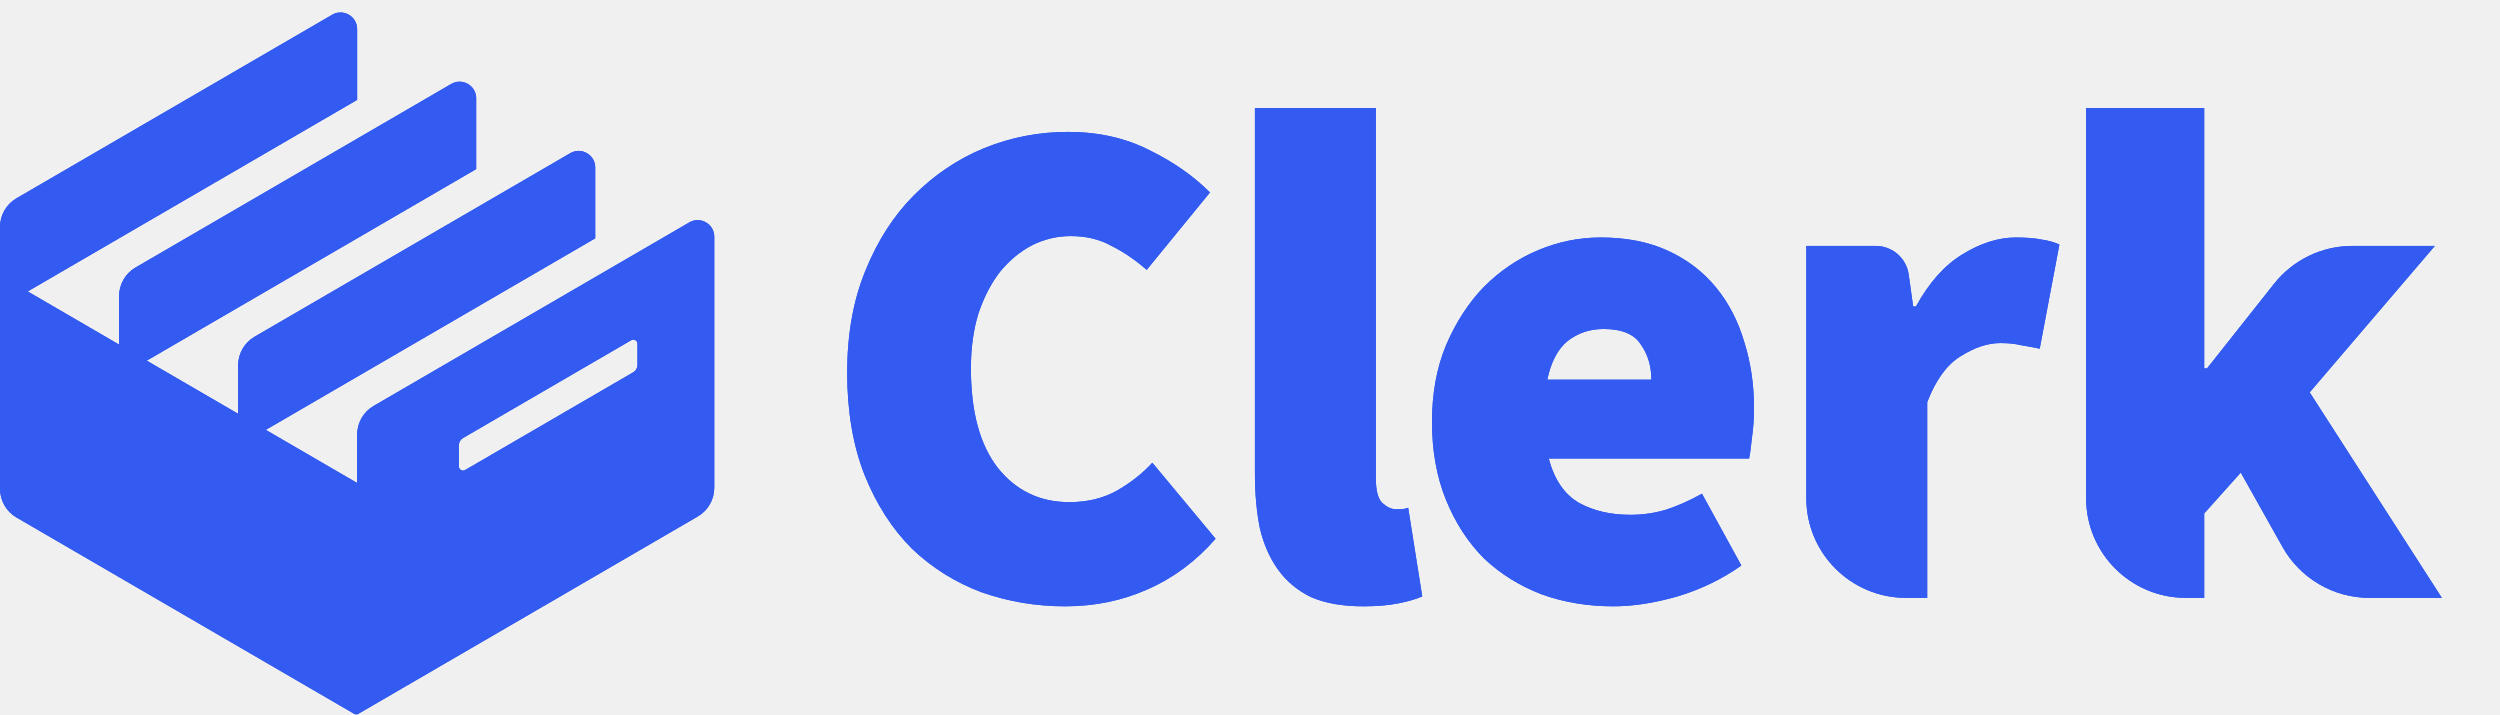
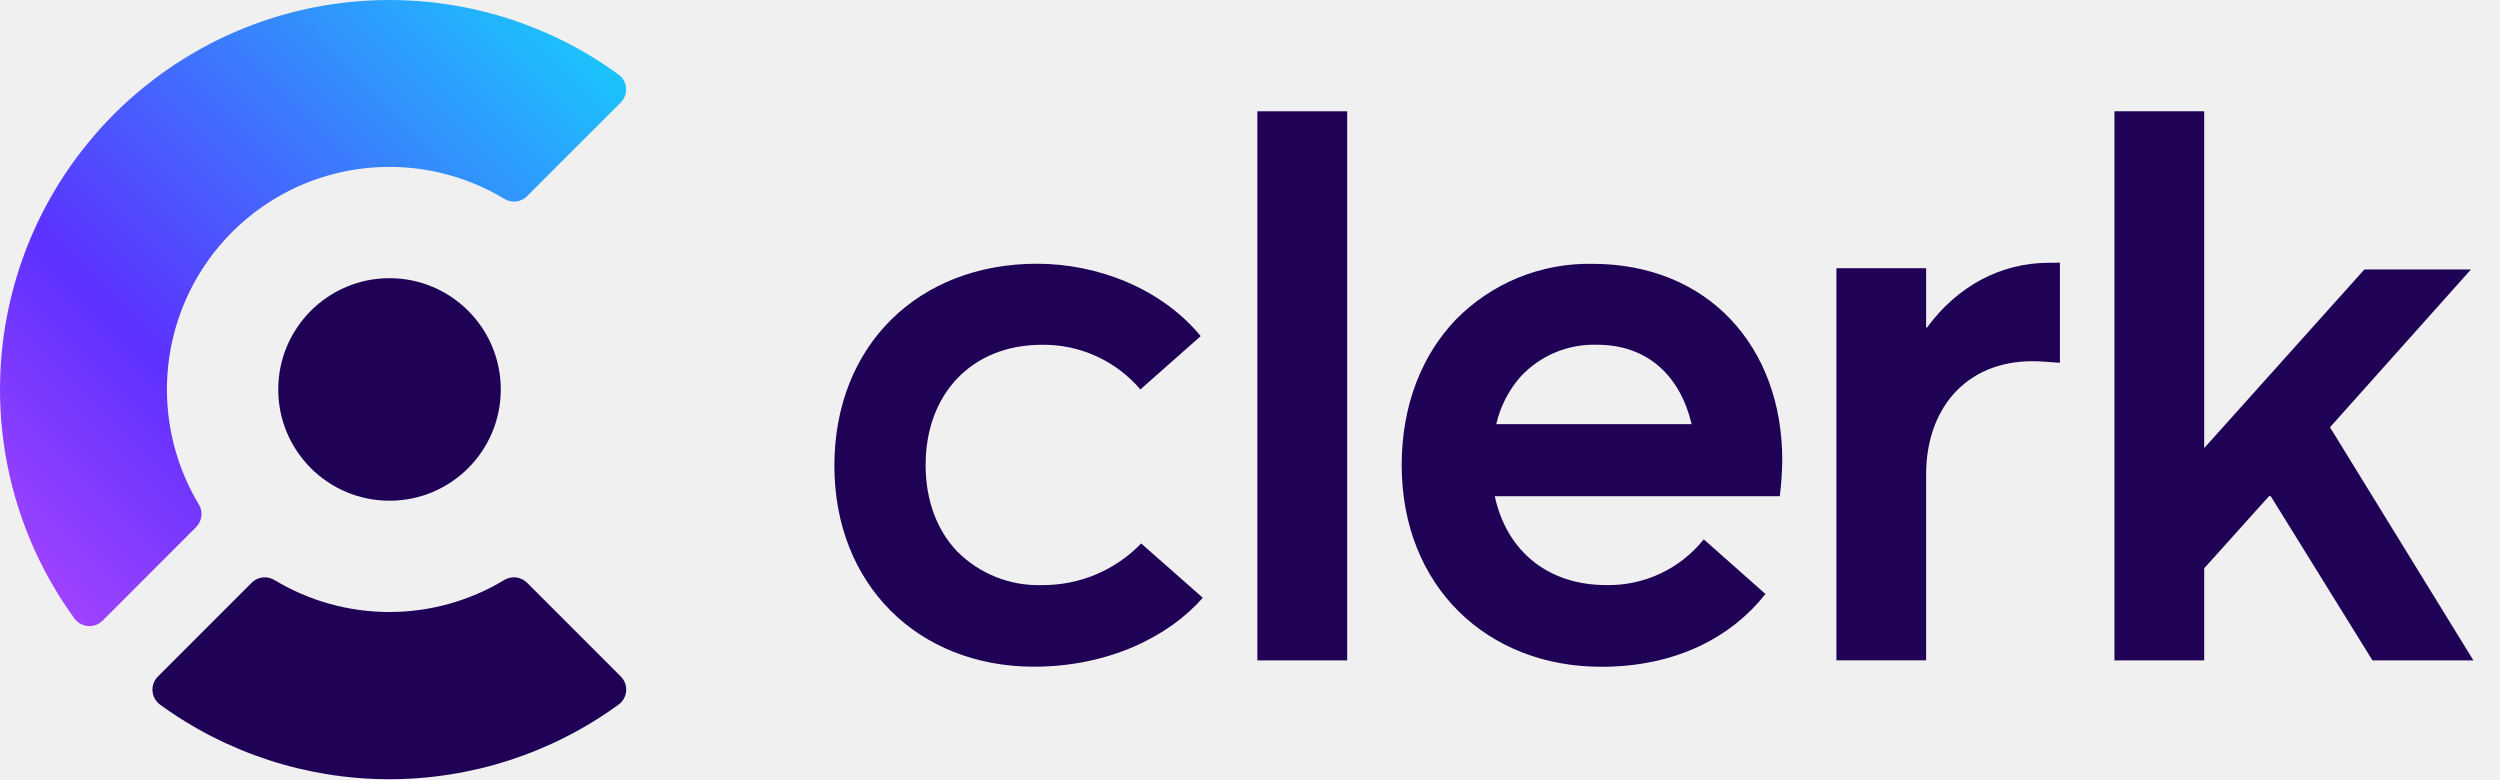
- <svg xmlns="http://www.w3.org/2000/svg" width="602" height="172" viewBox="0 0 602 172" fill="none">
-   <g clip-path="url(#clip0)">
-     <path fill-rule="evenodd" clip-rule="evenodd" d="M3.979 47.74C1.516 49.172 0 51.807 0 54.656V117.701C0 120.55 1.516 123.185 3.979 124.617L86 172.304V172.053L168.021 124.367C170.484 122.935 172 120.3 172 117.451V57.006C172 53.921 168.656 51.998 165.989 53.548L89.979 97.74C87.516 99.172 86 101.807 86 104.656V116.303L6.665 70.178L86 24.053V7.006C86 3.921 82.656 1.998 79.99 3.548L3.979 47.74ZM111.495 105.475C110.879 105.833 110.5 106.492 110.5 107.204V112.315C110.5 113.087 111.336 113.568 112.003 113.18L152.505 89.632C153.121 89.274 153.5 88.615 153.5 87.903V82.792C153.5 82.02 152.664 81.54 151.997 81.927L111.495 105.475Z" fill="#335BF1" />
-     <path d="M57.333 87.99C57.333 85.14 58.849 82.506 61.312 81.073L137.323 36.881C139.989 35.331 143.333 37.255 143.333 40.339V57.387L57.333 107.387V87.99Z" fill="#335BF1" />
-     <path d="M28.667 71.323C28.667 68.473 30.182 65.839 32.646 64.407L108.656 20.215C111.323 18.664 114.667 20.588 114.667 23.673V40.72L28.667 90.72V71.323Z" fill="#335BF1" />
-     <path d="M256.484 146C249.486 146 242.77 144.87 236.337 142.61C230.016 140.238 224.429 136.735 219.576 132.102C214.835 127.356 211.054 121.48 208.233 114.475C205.411 107.356 204 99.108 204 89.729C204 80.463 205.467 72.271 208.402 65.153C211.336 57.921 215.23 51.876 220.084 47.017C225.05 42.045 230.693 38.26 237.014 35.661C243.448 33.062 250.163 31.763 257.161 31.763C264.498 31.763 271.044 33.232 276.8 36.17C282.557 38.994 287.41 42.384 291.36 46.339L276.123 64.983C273.414 62.61 270.592 60.69 267.658 59.221C264.836 57.639 261.563 56.848 257.838 56.848C254.565 56.848 251.461 57.582 248.527 59.051C245.705 60.52 243.165 62.61 240.908 65.322C238.764 68.034 237.014 71.368 235.66 75.322C234.418 79.277 233.797 83.74 233.797 88.712C233.797 99.108 235.942 107.074 240.231 112.61C244.633 118.147 250.389 120.916 257.5 120.916C261.789 120.916 265.57 120.012 268.843 118.204C272.229 116.283 275.107 114.023 277.477 111.424L292.715 129.729C287.974 135.153 282.5 139.221 276.292 141.932C270.197 144.644 263.595 146 256.484 146Z" fill="#335BF1" />
-     <path d="M328.258 146C323.291 146 319.115 145.266 315.729 143.797C312.456 142.215 309.804 140.012 307.772 137.187C305.74 134.362 304.273 131.029 303.37 127.187C302.58 123.232 302.185 118.882 302.185 114.136V26H331.305V115.153C331.305 118.091 331.813 120.068 332.829 121.085C333.958 122.102 335.03 122.61 336.046 122.61C336.61 122.61 337.061 122.61 337.4 122.61C337.852 122.61 338.416 122.497 339.093 122.271L342.479 143.627C340.899 144.305 338.924 144.87 336.554 145.322C334.296 145.774 331.531 146 328.258 146Z" fill="#335BF1" />
-     <path d="M388.504 146C382.297 146 376.54 145.04 371.235 143.119C365.931 141.085 361.303 138.204 357.353 134.475C353.515 130.633 350.468 125.944 348.21 120.407C345.953 114.87 344.824 108.599 344.824 101.593C344.824 94.701 345.953 88.543 348.21 83.119C350.581 77.582 353.628 72.893 357.353 69.051C361.19 65.209 365.536 62.271 370.389 60.237C375.242 58.204 380.265 57.187 385.457 57.187C391.665 57.187 397.082 58.26 401.71 60.407C406.338 62.554 410.175 65.492 413.223 69.221C416.27 72.949 418.527 77.3 419.995 82.272C421.575 87.243 422.365 92.554 422.365 98.204C422.365 100.803 422.196 103.232 421.857 105.492C421.631 107.752 421.406 109.39 421.18 110.407H372.929C374.283 115.492 376.71 119.051 380.209 121.085C383.707 123.006 387.827 123.966 392.568 123.966C395.502 123.966 398.324 123.571 401.033 122.78C403.854 121.876 406.789 120.577 409.836 118.882L419.318 136.17C414.69 139.447 409.554 141.932 403.911 143.627C398.38 145.209 393.245 146 388.504 146ZM372.59 91.424H397.647C397.647 88.147 396.8 85.322 395.107 82.949C393.527 80.464 390.536 79.221 386.134 79.221C382.861 79.221 379.983 80.181 377.5 82.102C375.129 84.023 373.493 87.13 372.59 91.424Z" fill="#335BF1" />
-     <path d="M458.956 143.966C445.701 143.966 434.956 133.221 434.956 119.966V59.221H451.696C455.687 59.221 459.068 62.163 459.619 66.116L460.69 73.797H461.367C464.527 68.034 468.252 63.853 472.541 61.255C476.943 58.543 481.232 57.187 485.408 57.187C488.004 57.187 490.092 57.356 491.672 57.695C493.252 57.921 494.663 58.317 495.905 58.882L491.164 83.966C489.584 83.627 488.06 83.345 486.593 83.119C485.238 82.78 483.602 82.61 481.683 82.61C478.636 82.61 475.419 83.684 472.033 85.831C468.76 87.865 466.107 91.537 464.076 96.848V143.966H458.956Z" fill="#335BF1" />
-     <path d="M526.333 143.966C513.078 143.966 502.333 133.221 502.333 119.966V26H530.776V88.712H531.453L547.61 68.317C552.162 62.571 559.091 59.221 566.422 59.221H586.307L556.171 94.475L588 143.966H570.562C561.883 143.966 553.88 139.28 549.633 131.712L539.579 113.797L530.776 123.627V143.966H526.333Z" fill="#335BF1" />
-     <path fill-rule="evenodd" clip-rule="evenodd" d="M3.979 47.74C1.516 49.172 0 51.807 0 54.656V117.701C0 120.55 1.516 123.185 3.979 124.617L86 172.304V172.053L168.021 124.367C170.484 122.935 172 120.3 172 117.451V57.006C172 53.921 168.656 51.998 165.989 53.548L89.979 97.74C87.516 99.172 86 101.807 86 104.656V116.303L6.665 70.178L86 24.053V7.006C86 3.921 82.656 1.998 79.99 3.548L3.979 47.74ZM111.495 105.475C110.879 105.833 110.5 106.492 110.5 107.204V112.315C110.5 113.087 111.336 113.568 112.003 113.18L152.505 89.632C153.121 89.274 153.5 88.615 153.5 87.903V82.792C153.5 82.02 152.664 81.54 151.997 81.927L111.495 105.475Z" fill="#335BF1" />
-     <path d="M57.333 87.99C57.333 85.14 58.849 82.506 61.312 81.073L137.323 36.881C139.989 35.331 143.333 37.255 143.333 40.339V57.387L57.333 107.387V87.99Z" fill="#335BF1" />
-     <path d="M28.667 71.323C28.667 68.473 30.182 65.839 32.646 64.407L108.656 20.215C111.323 18.664 114.667 20.588 114.667 23.673V40.72L28.667 90.72V71.323Z" fill="#335BF1" />
-     <path d="M256.484 146C249.486 146 242.77 144.87 236.337 142.61C230.016 140.238 224.429 136.735 219.576 132.102C214.835 127.356 211.054 121.48 208.233 114.475C205.411 107.356 204 99.108 204 89.729C204 80.463 205.467 72.271 208.402 65.153C211.336 57.921 215.23 51.876 220.084 47.017C225.05 42.045 230.693 38.26 237.014 35.661C243.448 33.062 250.163 31.763 257.161 31.763C264.498 31.763 271.044 33.232 276.8 36.17C282.557 38.994 287.41 42.384 291.36 46.339L276.123 64.983C273.414 62.61 270.592 60.69 267.658 59.221C264.836 57.639 261.563 56.848 257.838 56.848C254.565 56.848 251.461 57.582 248.527 59.051C245.705 60.52 243.165 62.61 240.908 65.322C238.764 68.034 237.014 71.368 235.66 75.322C234.418 79.277 233.797 83.74 233.797 88.712C233.797 99.108 235.942 107.074 240.231 112.61C244.633 118.147 250.389 120.916 257.5 120.916C261.789 120.916 265.57 120.012 268.843 118.204C272.229 116.283 275.107 114.023 277.477 111.424L292.715 129.729C287.974 135.153 282.5 139.221 276.292 141.932C270.197 144.644 263.595 146 256.484 146Z" fill="#335BF1" />
-     <path d="M328.258 146C323.291 146 319.115 145.266 315.729 143.797C312.456 142.215 309.804 140.012 307.772 137.187C305.74 134.362 304.273 131.029 303.37 127.187C302.58 123.232 302.185 118.882 302.185 114.136V26H331.305V115.153C331.305 118.091 331.813 120.068 332.829 121.085C333.958 122.102 335.03 122.61 336.046 122.61C336.61 122.61 337.061 122.61 337.4 122.61C337.852 122.61 338.416 122.497 339.093 122.271L342.479 143.627C340.899 144.305 338.924 144.87 336.554 145.322C334.296 145.774 331.531 146 328.258 146Z" fill="#335BF1" />
-     <path d="M388.504 146C382.297 146 376.54 145.04 371.235 143.119C365.931 141.085 361.303 138.204 357.353 134.475C353.515 130.633 350.468 125.944 348.21 120.407C345.953 114.87 344.824 108.599 344.824 101.593C344.824 94.701 345.953 88.543 348.21 83.119C350.581 77.582 353.628 72.893 357.353 69.051C361.19 65.209 365.536 62.271 370.389 60.237C375.242 58.204 380.265 57.187 385.457 57.187C391.665 57.187 397.082 58.26 401.71 60.407C406.338 62.554 410.175 65.492 413.223 69.221C416.27 72.949 418.527 77.3 419.995 82.272C421.575 87.243 422.365 92.554 422.365 98.204C422.365 100.803 422.196 103.232 421.857 105.492C421.631 107.752 421.406 109.39 421.18 110.407H372.929C374.283 115.492 376.71 119.051 380.209 121.085C383.707 123.006 387.827 123.966 392.568 123.966C395.502 123.966 398.324 123.571 401.033 122.78C403.854 121.876 406.789 120.577 409.836 118.882L419.318 136.17C414.69 139.447 409.554 141.932 403.911 143.627C398.38 145.209 393.245 146 388.504 146ZM372.59 91.424H397.647C397.647 88.147 396.8 85.322 395.107 82.949C393.527 80.464 390.536 79.221 386.134 79.221C382.861 79.221 379.983 80.181 377.5 82.102C375.129 84.023 373.493 87.13 372.59 91.424Z" fill="#335BF1" />
-     <path d="M458.956 143.966C445.701 143.966 434.956 133.221 434.956 119.966V59.221H451.696C455.687 59.221 459.068 62.163 459.619 66.116L460.69 73.797H461.367C464.527 68.034 468.252 63.853 472.541 61.255C476.943 58.543 481.232 57.187 485.408 57.187C488.004 57.187 490.092 57.356 491.672 57.695C493.252 57.921 494.663 58.317 495.905 58.882L491.164 83.966C489.584 83.627 488.06 83.345 486.593 83.119C485.238 82.78 483.602 82.61 481.683 82.61C478.636 82.61 475.419 83.684 472.033 85.831C468.76 87.865 466.107 91.537 464.076 96.848V143.966H458.956Z" fill="#335BF1" />
-     <path d="M526.333 143.966C513.078 143.966 502.333 133.221 502.333 119.966V26H530.776V88.712H531.453L547.61 68.317C552.162 62.571 559.091 59.221 566.422 59.221H586.307L556.171 94.475L588 143.966H570.562C561.883 143.966 553.88 139.28 549.633 131.712L539.579 113.797L530.776 123.627V143.966H526.333Z" fill="#335BF1" />
-   </g>
+ <svg xmlns="http://www.w3.org/2000/svg" width="77" height="24" viewBox="0 0 77 24" fill="none">
+   <path d="M35.148 16.738C34.752 17.149 34.276 17.474 33.751 17.695C33.224 17.915 32.659 18.026 32.089 18.021C31.607 18.036 31.127 17.952 30.679 17.774C30.232 17.596 29.825 17.328 29.484 16.988C28.865 16.342 28.509 15.421 28.509 14.322C28.509 12.123 29.941 10.619 32.089 10.619C32.665 10.611 33.235 10.73 33.76 10.968C34.285 11.206 34.75 11.557 35.123 11.995L36.982 10.352C35.771 8.883 33.806 8.123 31.94 8.123C28.288 8.123 25.699 10.64 25.699 14.343C25.699 16.174 26.343 17.717 27.428 18.806C28.513 19.895 30.059 20.534 31.843 20.534C34.16 20.534 36.009 19.594 37.046 18.412L35.148 16.738Z" fill="#1F0256" />
+   <path d="M38.727 3.428H41.493V20.34H38.727V3.428Z" fill="#1F0256" />
+   <path d="M54.818 15.283C54.864 14.915 54.889 14.544 54.894 14.173C54.894 10.666 52.598 8.126 49.047 8.126C48.264 8.111 47.486 8.256 46.761 8.552C46.036 8.849 45.38 9.291 44.832 9.851C43.794 10.94 43.172 12.482 43.172 14.321C43.172 18.07 45.814 20.537 49.318 20.537C51.669 20.537 53.361 19.585 54.376 18.295L52.564 16.69L52.474 16.614C52.115 17.063 51.656 17.424 51.134 17.668C50.613 17.912 50.042 18.033 49.466 18.02C47.688 18.02 46.405 16.983 46.039 15.283H54.818ZM46.085 13.063C46.208 12.527 46.461 12.03 46.822 11.614C47.121 11.287 47.488 11.029 47.897 10.857C48.306 10.686 48.747 10.604 49.19 10.618C50.77 10.618 51.76 11.606 52.101 13.063H46.085Z" fill="#1F0256" />
+   <path d="M63.445 8.09V11.174C63.125 11.149 62.803 11.125 62.607 11.125C60.513 11.125 59.325 12.629 59.325 14.603V20.339H56.562V8.261H59.325V10.091H59.35C60.288 8.808 61.634 8.094 63.1 8.094L63.445 8.09Z" fill="#1F0256" />
+   <path d="M69.887 15.281L67.889 17.503V20.34H65.125V3.428H67.889V13.802L72.822 8.3H76.105L71.764 13.16L76.181 20.34H73.072L69.938 15.281H69.887Z" fill="#1F0256" />
+   <path d="M19.116 3.161L16.235 6.041C16.145 6.132 16.027 6.189 15.9 6.204C15.773 6.22 15.644 6.192 15.535 6.125C14.402 5.442 13.095 5.101 11.772 5.144C10.45 5.186 9.168 5.611 8.081 6.367C7.413 6.832 6.833 7.412 6.368 8.08C5.613 9.168 5.188 10.45 5.145 11.772C5.102 13.095 5.442 14.402 6.124 15.536C6.19 15.645 6.218 15.773 6.202 15.9C6.187 16.026 6.13 16.144 6.04 16.235L3.16 19.115C3.102 19.174 3.032 19.219 2.955 19.248C2.878 19.276 2.795 19.288 2.713 19.282C2.631 19.276 2.551 19.253 2.479 19.213C2.407 19.173 2.344 19.119 2.295 19.052C0.737 16.91 -0.069 14.312 0.005 11.664C0.078 9.016 1.026 6.466 2.701 4.414C3.212 3.785 3.786 3.211 4.414 2.7C6.467 1.026 9.016 0.078 11.664 0.005C14.312 -0.069 16.909 0.736 19.051 2.295C19.118 2.343 19.173 2.406 19.213 2.478C19.253 2.55 19.277 2.63 19.283 2.713C19.29 2.795 19.278 2.878 19.249 2.955C19.22 3.032 19.175 3.103 19.116 3.161Z" fill="url(#paint0_linear_26568_214324)" />
+   <path d="M19.113 20.829L16.233 17.948C16.142 17.858 16.024 17.8 15.897 17.785C15.77 17.77 15.642 17.798 15.532 17.864C14.464 18.509 13.24 18.85 11.992 18.85C10.744 18.85 9.52 18.509 8.452 17.864C8.343 17.798 8.214 17.77 8.087 17.785C7.96 17.8 7.842 17.858 7.751 17.948L4.871 20.829C4.81 20.887 4.763 20.958 4.733 21.036C4.703 21.114 4.691 21.198 4.697 21.282C4.703 21.365 4.727 21.446 4.768 21.519C4.809 21.593 4.865 21.656 4.933 21.705C6.984 23.197 9.454 24 11.99 24C14.526 24 16.996 23.197 19.047 21.705C19.115 21.656 19.172 21.593 19.213 21.52C19.255 21.447 19.279 21.366 19.286 21.282C19.292 21.199 19.28 21.115 19.25 21.037C19.22 20.958 19.174 20.887 19.113 20.829V20.829Z" fill="#1F0256" />
+   <path d="M11.997 15.422C13.89 15.422 15.424 13.888 15.424 11.995C15.424 10.103 13.89 8.568 11.997 8.568C10.105 8.568 8.57 10.103 8.57 11.995C8.57 13.888 10.105 15.422 11.997 15.422Z" fill="#1F0256" />
  <defs>
-     <clipPath id="clip0">
-       <rect width="602" height="172" fill="white" />
-     </clipPath>
+     <linearGradient id="paint0_linear_26568_214324" x1="16.409" y1="-1.759" x2="-7.885" y2="22.537" gradientUnits="userSpaceOnUse">
+       <stop stop-color="#17CCFC" />
+       <stop offset="0.5" stop-color="#5D31FF" />
+       <stop offset="1" stop-color="#F35AFF" />
+     </linearGradient>
  </defs>
</svg>
